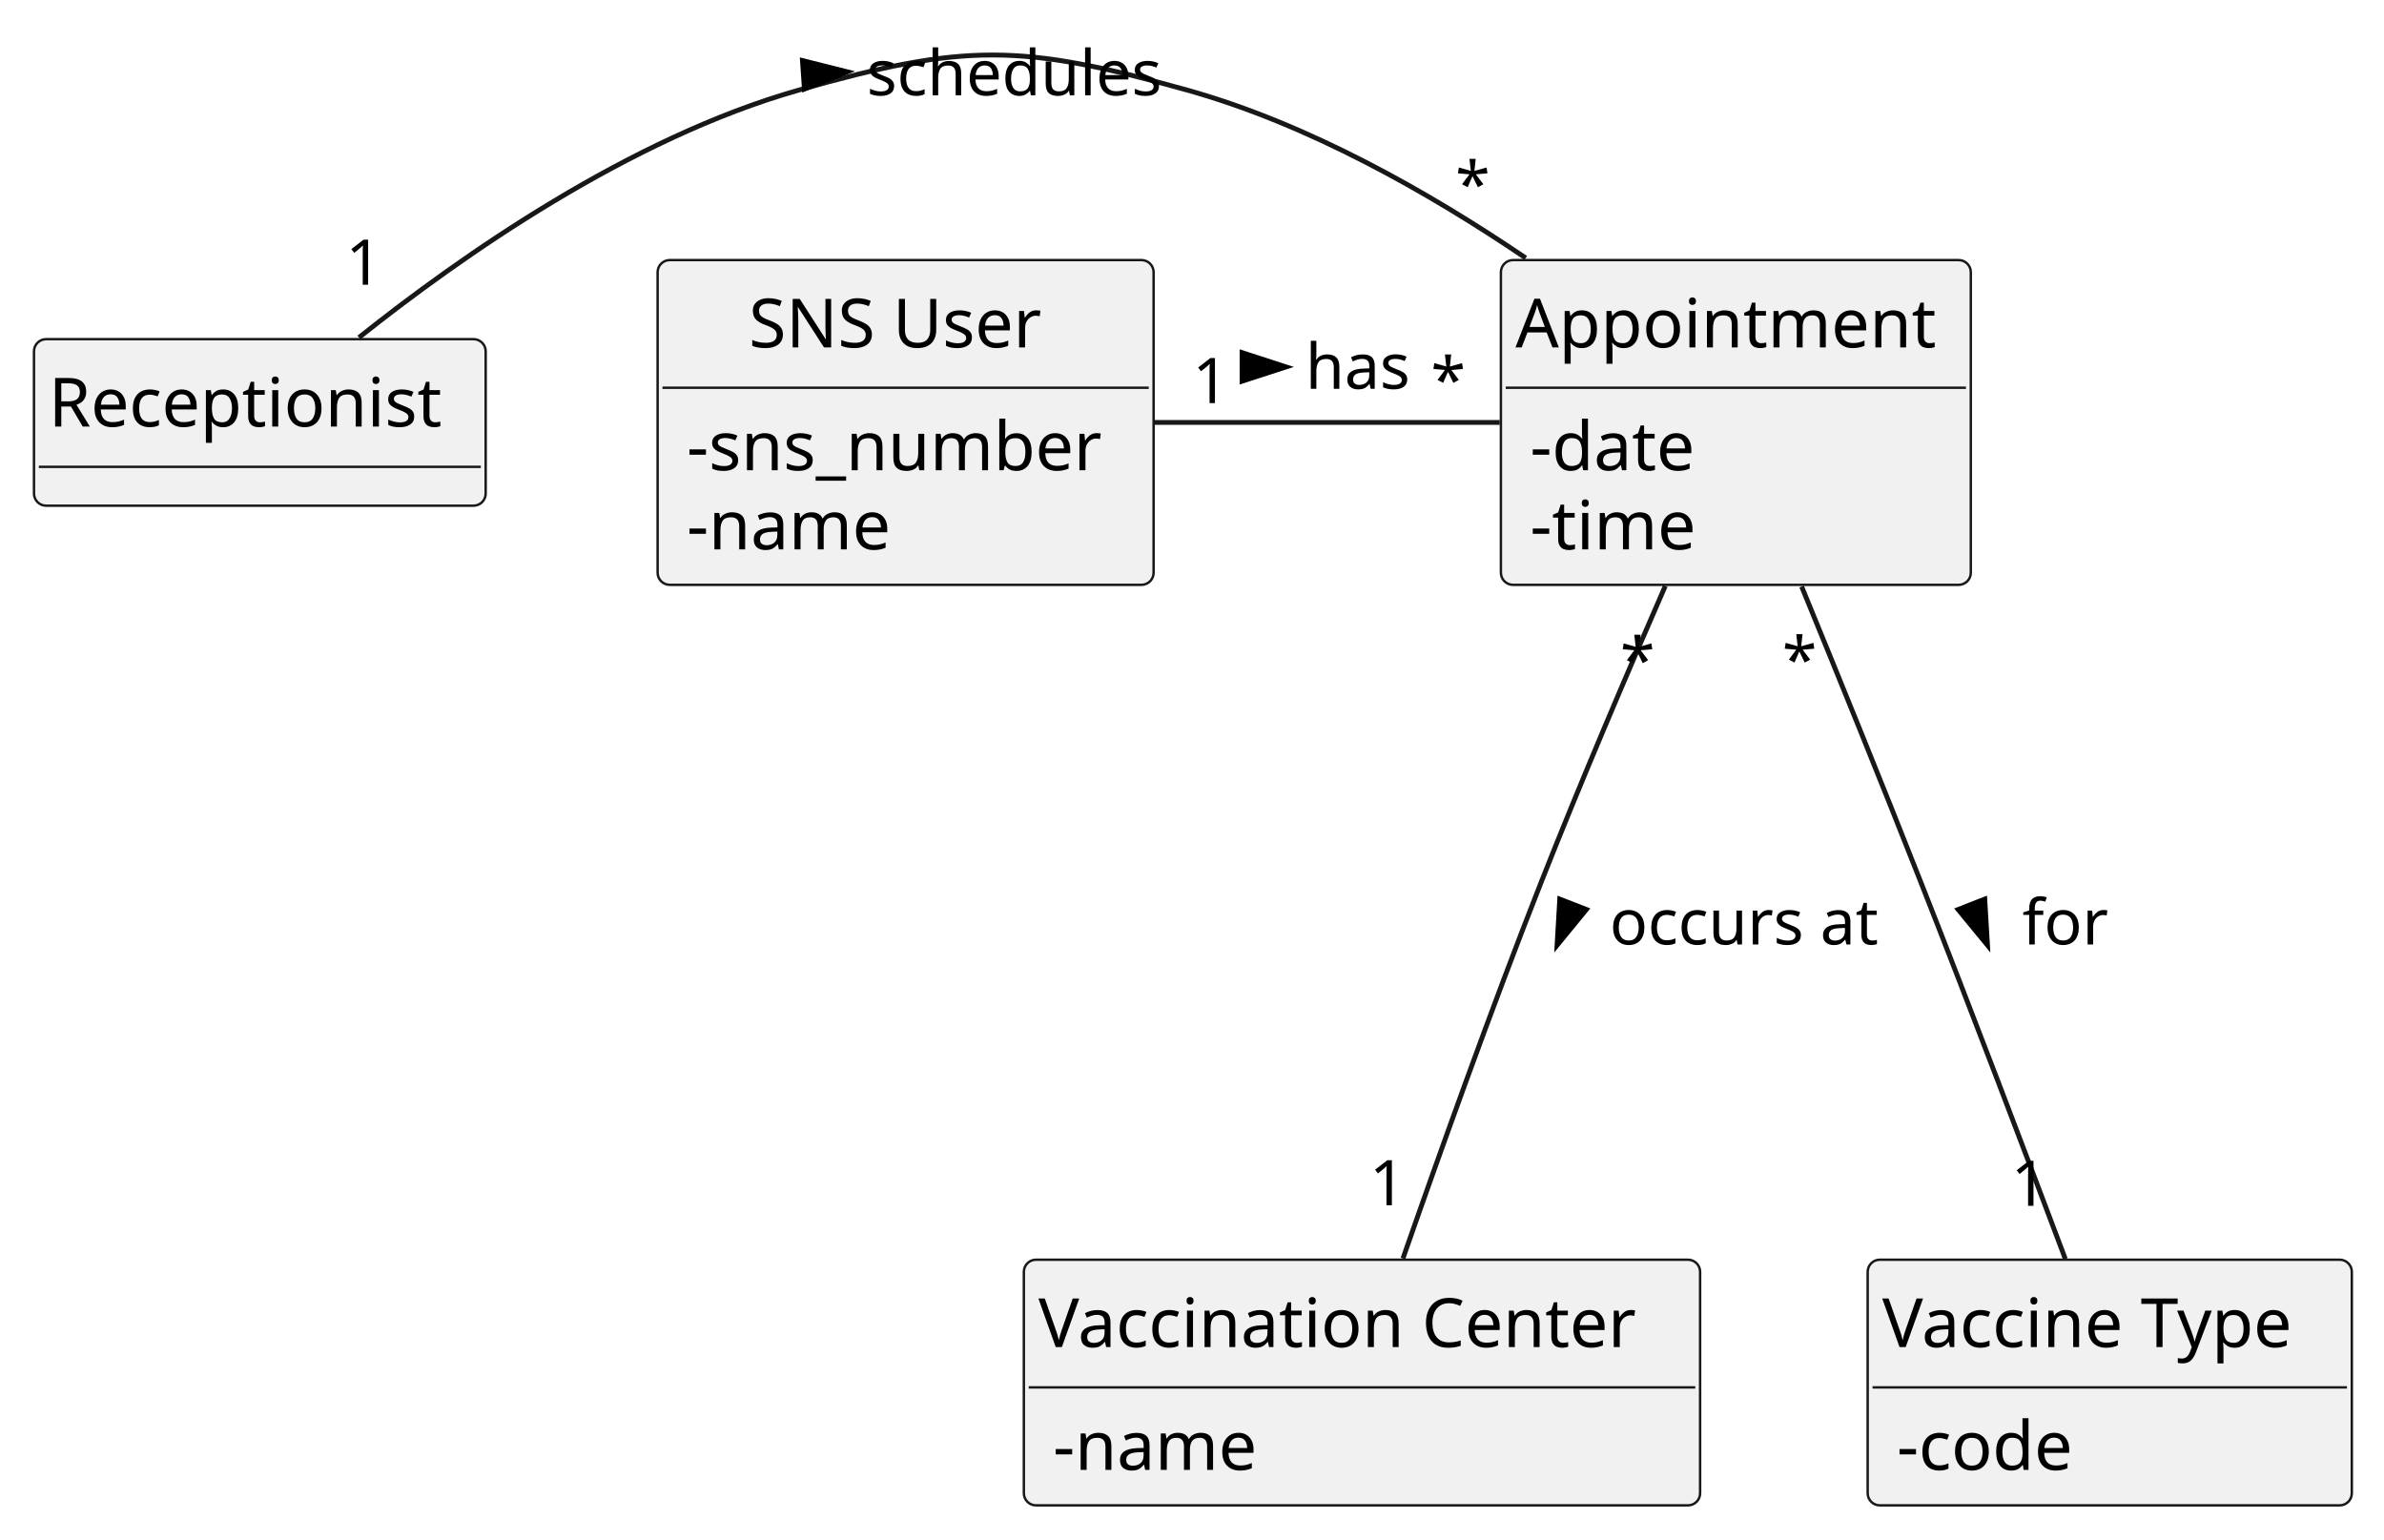
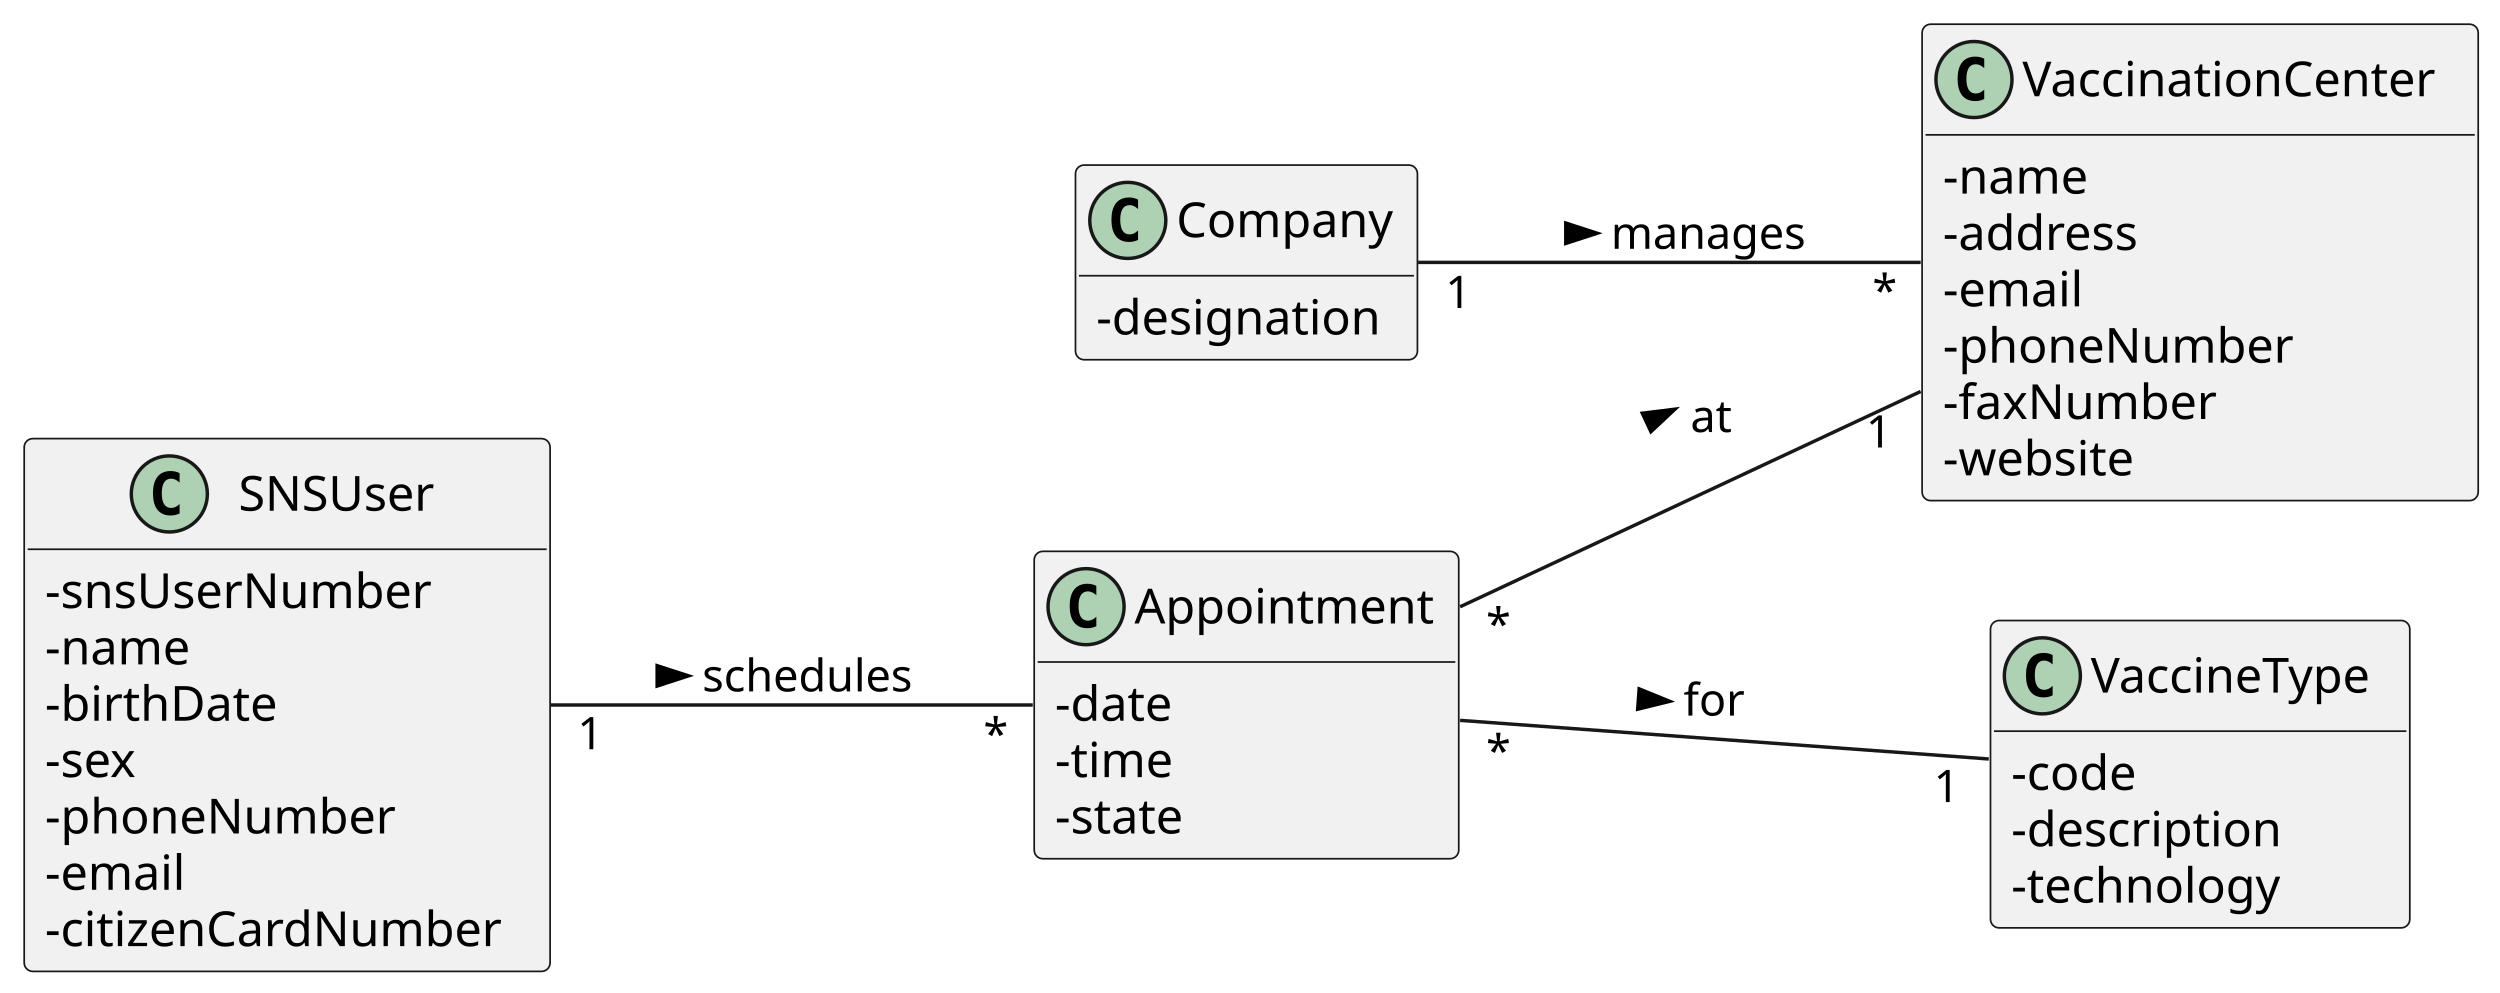
- <svg xmlns="http://www.w3.org/2000/svg" contentStyleType="text/css" data-diagram-type="CLASS" height="317px" preserveAspectRatio="none" style="width:491px;height:317px;background:#FFFFFF;" version="1.1" viewBox="0 0 491 317" width="491px" zoomAndPan="magnify">
+ <svg xmlns="http://www.w3.org/2000/svg" contentStyleType="text/css" data-diagram-type="CLASS" height="287px" preserveAspectRatio="none" style="width:723px;height:287px;background:#FFFFFF;" version="1.1" viewBox="0 0 723 287" width="723px" zoomAndPan="magnify">
  <defs />
  <g>
-     <g class="entity" data-qualified-name="Receptionist" data-source-line="5" id="ent0002">
-       <rect fill="#F1F1F1" height="34.297" rx="2.5" ry="2.5" style="stroke:#181818;stroke-width:0.5;" width="93.028" x="7" y="69.856" />
-       <text fill="#000000" font-family="sans-serif" font-size="14" lengthAdjust="spacing" textLength="87.028" x="10" y="87.851">Receptionist</text>
-       <line style="stroke:#181818;stroke-width:0.5;" x1="8" x2="99.028" y1="96.153" y2="96.153" />
+     <g class="entity" data-qualified-name="Company" data-source-line="5" id="ent0002">
+       <rect fill="#F1F1F1" height="56.297" rx="2.5" ry="2.5" style="stroke:#181818;stroke-width:0.5;" width="98.892" x="311.03" y="47.74" />
+       <ellipse cx="326.16" cy="63.74" fill="#ADD1B2" rx="11" ry="11" style="stroke:#181818;stroke-width:1;" />
+       <path d="M329.129,69.381 Q328.551,69.677 327.91,69.818 Q327.269,69.974 326.566,69.974 Q324.066,69.974 322.738,68.334 Q321.426,66.677 321.426,63.553 Q321.426,60.428 322.738,58.771 Q324.066,57.115 326.566,57.115 Q327.269,57.115 327.91,57.271 Q328.566,57.428 329.129,57.724 L329.129,60.443 Q328.504,59.865 327.91,59.599 Q327.316,59.318 326.691,59.318 Q325.348,59.318 324.66,60.396 Q323.973,61.459 323.973,63.553 Q323.973,65.646 324.66,66.724 Q325.348,67.787 326.691,67.787 Q327.316,67.787 327.91,67.521 Q328.504,67.24 329.129,66.662 L329.129,69.381 Z " fill="#000000" />
+       <text fill="#000000" font-family="sans-serif" font-size="14" lengthAdjust="spacing" textLength="66.603" x="340.189" y="68.587">Company</text>
+       <line style="stroke:#181818;stroke-width:0.5;" x1="312.03" x2="408.922" y1="79.74" y2="79.74" />
+       <text fill="#000000" font-family="sans-serif" font-size="14" lengthAdjust="spacing" textLength="86.892" x="317.03" y="96.735">-designation</text>
    </g>
-     <g class="entity" data-qualified-name="SNS User" data-source-line="8" id="ent0003">
-       <rect fill="#F1F1F1" height="66.891" rx="2.5" ry="2.5" style="stroke:#181818;stroke-width:0.5;" width="102.152" x="135.44" y="53.566" />
-       <text fill="#000000" font-family="sans-serif" font-size="14" lengthAdjust="spacing" textLength="64.606" x="154.213" y="71.561">SNS User</text>
-       <line style="stroke:#181818;stroke-width:0.5;" x1="136.44" x2="236.592" y1="79.863" y2="79.863" />
-       <text fill="#000000" font-family="sans-serif" font-size="14" lengthAdjust="spacing" textLength="90.152" x="141.44" y="96.858">-sns_number</text>
-       <text fill="#000000" font-family="sans-serif" font-size="14" lengthAdjust="spacing" textLength="44.755" x="141.44" y="113.155">-name</text>
+     <g class="entity" data-qualified-name="SNSUser" data-source-line="9" id="ent0003">
+       <rect fill="#F1F1F1" height="154.078" rx="2.5" ry="2.5" style="stroke:#181818;stroke-width:0.5;" width="152.089" x="7" y="126.85" />
+       <ellipse cx="48.97" cy="142.85" fill="#ADD1B2" rx="11" ry="11" style="stroke:#181818;stroke-width:1;" />
+       <path d="M51.938,148.491 Q51.36,148.787 50.72,148.928 Q50.079,149.084 49.376,149.084 Q46.876,149.084 45.548,147.444 Q44.235,145.787 44.235,142.662 Q44.235,139.537 45.548,137.881 Q46.876,136.225 49.376,136.225 Q50.079,136.225 50.72,136.381 Q51.376,136.537 51.938,136.834 L51.938,139.553 Q51.313,138.975 50.72,138.709 Q50.126,138.428 49.501,138.428 Q48.157,138.428 47.47,139.506 Q46.782,140.569 46.782,142.662 Q46.782,144.756 47.47,145.834 Q48.157,146.897 49.501,146.897 Q50.126,146.897 50.72,146.631 Q51.313,146.35 51.938,145.772 L51.938,148.491 Z " fill="#000000" />
+       <text fill="#000000" font-family="sans-serif" font-size="14" lengthAdjust="spacing" textLength="60.156" x="68.963" y="147.697">SNSUser</text>
+       <line style="stroke:#181818;stroke-width:0.5;" x1="8" x2="158.089" y1="158.85" y2="158.85" />
+       <text fill="#000000" font-family="sans-serif" font-size="14" lengthAdjust="spacing" textLength="116.662" x="13" y="175.845">-snsUserNumber</text>
+       <text fill="#000000" font-family="sans-serif" font-size="14" lengthAdjust="spacing" textLength="44.755" x="13" y="192.142">-name</text>
+       <text fill="#000000" font-family="sans-serif" font-size="14" lengthAdjust="spacing" textLength="71.408" x="13" y="208.439">-birthDate</text>
+       <text fill="#000000" font-family="sans-serif" font-size="14" lengthAdjust="spacing" textLength="29.244" x="13" y="224.736">-sex</text>
+       <text fill="#000000" font-family="sans-serif" font-size="14" lengthAdjust="spacing" textLength="105.103" x="13" y="241.033">-phoneNumber</text>
+       <text fill="#000000" font-family="sans-serif" font-size="14" lengthAdjust="spacing" textLength="43.661" x="13" y="257.329">-email</text>
+       <text fill="#000000" font-family="sans-serif" font-size="14" lengthAdjust="spacing" textLength="140.089" x="13" y="273.626">-citizenCardNumber</text>
    </g>
-     <g class="entity" data-qualified-name="Vaccination Center" data-source-line="13" id="ent0004">
-       <rect fill="#F1F1F1" height="50.594" rx="2.5" ry="2.5" style="stroke:#181818;stroke-width:0.5;" width="139.28" x="210.87" y="259.456" />
-       <text fill="#000000" font-family="sans-serif" font-size="14" lengthAdjust="spacing" textLength="133.28" x="213.87" y="277.451">Vaccination Center</text>
-       <line style="stroke:#181818;stroke-width:0.5;" x1="211.87" x2="349.15" y1="285.753" y2="285.753" />
-       <text fill="#000000" font-family="sans-serif" font-size="14" lengthAdjust="spacing" textLength="44.755" x="216.87" y="302.748">-name</text>
+     <g class="entity" data-qualified-name="VaccinationCenter" data-source-line="19" id="ent0004">
+       <rect fill="#F1F1F1" height="137.781" rx="2.5" ry="2.5" style="stroke:#181818;stroke-width:0.5;" width="160.83" x="555.87" y="7" />
+       <ellipse cx="570.87" cy="23" fill="#ADD1B2" rx="11" ry="11" style="stroke:#181818;stroke-width:1;" />
+       <path d="M573.839,28.641 Q573.261,28.938 572.62,29.078 Q571.979,29.234 571.276,29.234 Q568.776,29.234 567.448,27.594 Q566.136,25.938 566.136,22.812 Q566.136,19.688 567.448,18.031 Q568.776,16.375 571.276,16.375 Q571.979,16.375 572.62,16.531 Q573.276,16.688 573.839,16.984 L573.839,19.703 Q573.214,19.125 572.62,18.859 Q572.026,18.578 571.401,18.578 Q570.058,18.578 569.37,19.656 Q568.683,20.719 568.683,22.812 Q568.683,24.906 569.37,25.984 Q570.058,27.047 571.401,27.047 Q572.026,27.047 572.62,26.781 Q573.214,26.5 573.839,25.922 L573.839,28.641 Z " fill="#000000" />
+       <text fill="#000000" font-family="sans-serif" font-size="14" lengthAdjust="spacing" textLength="128.83" x="584.87" y="27.847">VaccinationCenter</text>
+       <line style="stroke:#181818;stroke-width:0.5;" x1="556.87" x2="715.7" y1="39" y2="39" />
+       <text fill="#000000" font-family="sans-serif" font-size="14" lengthAdjust="spacing" textLength="44.755" x="561.87" y="55.995">-name</text>
+       <text fill="#000000" font-family="sans-serif" font-size="14" lengthAdjust="spacing" textLength="60.361" x="561.87" y="72.292">-address</text>
+       <text fill="#000000" font-family="sans-serif" font-size="14" lengthAdjust="spacing" textLength="43.661" x="561.87" y="88.589">-email</text>
+       <text fill="#000000" font-family="sans-serif" font-size="14" lengthAdjust="spacing" textLength="105.103" x="561.87" y="104.886">-phoneNumber</text>
+       <text fill="#000000" font-family="sans-serif" font-size="14" lengthAdjust="spacing" textLength="83.084" x="561.87" y="121.183">-faxNumber</text>
+       <text fill="#000000" font-family="sans-serif" font-size="14" lengthAdjust="spacing" textLength="59.288" x="561.87" y="137.48">-website</text>
    </g>
-     <g class="entity" data-qualified-name="Appointment" data-source-line="17" id="ent0005">
-       <rect fill="#F1F1F1" height="66.891" rx="2.5" ry="2.5" style="stroke:#181818;stroke-width:0.5;" width="96.781" x="309.12" y="53.566" />
-       <text fill="#000000" font-family="sans-serif" font-size="14" lengthAdjust="spacing" textLength="90.781" x="312.12" y="71.561">Appointment</text>
-       <line style="stroke:#181818;stroke-width:0.5;" x1="310.12" x2="404.901" y1="79.863" y2="79.863" />
-       <text fill="#000000" font-family="sans-serif" font-size="14" lengthAdjust="spacing" textLength="36.62" x="315.12" y="96.858">-date</text>
-       <text fill="#000000" font-family="sans-serif" font-size="14" lengthAdjust="spacing" textLength="36.682" x="315.12" y="113.155">-time</text>
+     <g class="entity" data-qualified-name="VaccineType" data-source-line="28" id="ent0005">
+       <rect fill="#F1F1F1" height="88.891" rx="2.5" ry="2.5" style="stroke:#181818;stroke-width:0.5;" width="121.264" x="575.65" y="179.45" />
+       <ellipse cx="590.65" cy="195.45" fill="#ADD1B2" rx="11" ry="11" style="stroke:#181818;stroke-width:1;" />
+       <path d="M593.619,201.091 Q593.041,201.387 592.4,201.528 Q591.759,201.684 591.056,201.684 Q588.556,201.684 587.228,200.044 Q585.916,198.387 585.916,195.262 Q585.916,192.137 587.228,190.481 Q588.556,188.825 591.056,188.825 Q591.759,188.825 592.4,188.981 Q593.056,189.137 593.619,189.434 L593.619,192.153 Q592.994,191.575 592.4,191.309 Q591.806,191.028 591.181,191.028 Q589.837,191.028 589.15,192.106 Q588.462,193.169 588.462,195.262 Q588.462,197.356 589.15,198.434 Q589.837,199.497 591.181,199.497 Q591.806,199.497 592.4,199.231 Q592.994,198.95 593.619,198.372 L593.619,201.091 Z " fill="#000000" />
+       <text fill="#000000" font-family="sans-serif" font-size="14" lengthAdjust="spacing" textLength="89.264" x="604.65" y="200.297">VaccineType</text>
+       <line style="stroke:#181818;stroke-width:0.5;" x1="576.65" x2="695.914" y1="211.45" y2="211.45" />
+       <text fill="#000000" font-family="sans-serif" font-size="14" lengthAdjust="spacing" textLength="38.815" x="581.65" y="228.445">-code</text>
+       <text fill="#000000" font-family="sans-serif" font-size="14" lengthAdjust="spacing" textLength="82.893" x="581.65" y="244.742">-description</text>
+       <text fill="#000000" font-family="sans-serif" font-size="14" lengthAdjust="spacing" textLength="82.79" x="581.65" y="261.039">-technology</text>
    </g>
-     <g class="entity" data-qualified-name="Vaccine Type" data-source-line="22" id="ent0006">
-       <rect fill="#F1F1F1" height="50.594" rx="2.5" ry="2.5" style="stroke:#181818;stroke-width:0.5;" width="99.714" x="384.66" y="259.456" />
-       <text fill="#000000" font-family="sans-serif" font-size="14" lengthAdjust="spacing" textLength="93.714" x="387.66" y="277.451">Vaccine Type</text>
-       <line style="stroke:#181818;stroke-width:0.5;" x1="385.66" x2="483.374" y1="285.753" y2="285.753" />
-       <text fill="#000000" font-family="sans-serif" font-size="14" lengthAdjust="spacing" textLength="38.815" x="390.66" y="302.748">-code</text>
+     <g class="entity" data-qualified-name="Appointment" data-source-line="34" id="ent0006">
+       <rect fill="#F1F1F1" height="88.891" rx="2.5" ry="2.5" style="stroke:#181818;stroke-width:0.5;" width="122.781" x="299.09" y="159.45" />
+       <ellipse cx="314.09" cy="175.45" fill="#ADD1B2" rx="11" ry="11" style="stroke:#181818;stroke-width:1;" />
+       <path d="M317.059,181.091 Q316.481,181.387 315.84,181.528 Q315.199,181.684 314.496,181.684 Q311.996,181.684 310.668,180.044 Q309.356,178.387 309.356,175.262 Q309.356,172.137 310.668,170.481 Q311.996,168.825 314.496,168.825 Q315.199,168.825 315.84,168.981 Q316.496,169.137 317.059,169.434 L317.059,172.153 Q316.434,171.575 315.84,171.309 Q315.246,171.028 314.621,171.028 Q313.277,171.028 312.59,172.106 Q311.902,173.169 311.902,175.262 Q311.902,177.356 312.59,178.434 Q313.277,179.497 314.621,179.497 Q315.246,179.497 315.84,179.231 Q316.434,178.95 317.059,178.372 L317.059,181.091 Z " fill="#000000" />
+       <text fill="#000000" font-family="sans-serif" font-size="14" lengthAdjust="spacing" textLength="90.781" x="328.09" y="180.297">Appointment</text>
+       <line style="stroke:#181818;stroke-width:0.5;" x1="300.09" x2="420.871" y1="191.45" y2="191.45" />
+       <text fill="#000000" font-family="sans-serif" font-size="14" lengthAdjust="spacing" textLength="36.62" x="305.09" y="208.445">-date</text>
+       <text fill="#000000" font-family="sans-serif" font-size="14" lengthAdjust="spacing" textLength="36.682" x="305.09" y="224.742">-time</text>
+       <text fill="#000000" font-family="sans-serif" font-size="14" lengthAdjust="spacing" textLength="40.517" x="305.09" y="241.039">-state</text>
    </g>
-     <g class="link" data-entity-1="ent0002" data-entity-2="ent0005" data-link-type="association" data-source-line="26" id="lnk7">
-       <path codeLine="26" d="M73.93,69.516 C95.02,52.706 129.66,28.436 164.51,18.556 C198.72,8.856 210.27,8.986 244.51,18.556 C269.37,25.496 294.2,39.556 314.23,53.136" fill="none" id="Receptionist-Appointment" style="stroke:#181818;stroke-width:1;" />
-       <polygon fill="#000000" points="174.498,14.792,165.274,12.475,165.674,18.34,174.498,14.792" style="stroke:#000000;stroke-width:1;" />
-       <text fill="#000000" font-family="sans-serif" font-size="13" lengthAdjust="spacing" textLength="65.032" x="178.51" y="19.633">schedules</text>
-       <text fill="#000000" font-family="sans-serif" font-size="13" lengthAdjust="spacing" textLength="8.271" x="71.206" y="58.639">1</text>
-       <text fill="#000000" font-family="sans-serif" font-size="13" lengthAdjust="spacing" textLength="6.5" x="299.743" y="42.587">*</text>
+     <g class="link" data-entity-1="ent0002" data-entity-2="ent0004" data-link-type="association" data-source-line="41" id="lnk7">
+       <path codeLine="41" d="M410.11,75.89 C450.38,75.89 508.4,75.89 555.46,75.89" fill="none" id="Company-VaccinationCenter" style="stroke:#181818;stroke-width:1;" />
+       <polygon fill="#000000" points="461.87,67.456,452.825,64.517,452.825,70.395,461.87,67.456" style="stroke:#000000;stroke-width:1;" />
+       <text fill="#000000" font-family="sans-serif" font-size="13" lengthAdjust="spacing" textLength="59.858" x="465.87" y="71.957">manages</text>
+       <text fill="#000000" font-family="sans-serif" font-size="13" lengthAdjust="spacing" textLength="8.271" x="418.007" y="89.068">1</text>
+       <text fill="#000000" font-family="sans-serif" font-size="13" lengthAdjust="spacing" textLength="6.5" x="541.494" y="88.678">*</text>
    </g>
-     <g class="link" data-entity-1="ent0003" data-entity-2="ent0005" data-link-type="association" data-source-line="27" id="lnk8">
-       <path codeLine="27" d="M237.82,87.006 C260.35,87.006 286.67,87.006 308.88,87.006" fill="none" id="SNS User-Appointment" style="stroke:#181818;stroke-width:1;" />
-       <polygon fill="#000000" points="264.86,75.572,255.815,72.633,255.815,78.511,264.86,75.572" style="stroke:#000000;stroke-width:1;" />
-       <text fill="#000000" font-family="sans-serif" font-size="13" lengthAdjust="spacing" textLength="22.979" x="268.86" y="80.073">has</text>
-       <text fill="#000000" font-family="sans-serif" font-size="13" lengthAdjust="spacing" textLength="8.271" x="245.616" y="83.027">1</text>
-       <text fill="#000000" font-family="sans-serif" font-size="13" lengthAdjust="spacing" textLength="6.5" x="294.691" y="82.887">*</text>
+     <g class="link" data-entity-1="ent0003" data-entity-2="ent0006" data-link-type="association" data-source-line="42" id="lnk8">
+       <path codeLine="42" d="M159.31,203.89 C203.11,203.89 257.61,203.89 298.67,203.89" fill="none" id="SNSUser-Appointment" style="stroke:#181818;stroke-width:1;" />
+       <polygon fill="#000000" points="199.09,195.456,190.045,192.518,190.045,198.395,199.09,195.456" style="stroke:#000000;stroke-width:1;" />
+       <text fill="#000000" font-family="sans-serif" font-size="13" lengthAdjust="spacing" textLength="65.032" x="203.09" y="199.957">schedules</text>
+       <text fill="#000000" font-family="sans-serif" font-size="13" lengthAdjust="spacing" textLength="8.271" x="166.973" y="216.678">1</text>
+       <text fill="#000000" font-family="sans-serif" font-size="13" lengthAdjust="spacing" textLength="6.5" x="284.398" y="216.926">*</text>
    </g>
-     <g class="link" data-entity-1="ent0005" data-entity-2="ent0004" data-link-type="association" data-source-line="28" id="lnk9">
-       <path codeLine="28" d="M342.98,120.686 C335.18,138.536 325.54,161.096 317.51,181.456 C307.12,207.806 296.2,238.396 288.94,259.216" fill="none" id="Appointment-Vaccination Center" style="stroke:#181818;stroke-width:1;" />
-       <polygon fill="#000000" points="320.693,194.68,326.718,187.322,321.242,185.186,320.693,194.68" style="stroke:#000000;stroke-width:1;" />
-       <text fill="#000000" font-family="sans-serif" font-size="13" lengthAdjust="spacing" textLength="59.801" x="331.51" y="194.523">occurs at</text>
-       <text fill="#000000" font-family="sans-serif" font-size="13" lengthAdjust="spacing" textLength="6.5" x="333.686" y="140.614">*</text>
-       <text fill="#000000" font-family="sans-serif" font-size="13" lengthAdjust="spacing" textLength="8.271" x="282.053" y="248.246">1</text>
+     <g class="link" data-entity-1="ent0006" data-entity-2="ent0004" data-link-type="association" data-source-line="43" id="lnk9">
+       <path codeLine="43" d="M422.25,175.48 C461.48,157.14 512.94,133.09 555.45,113.21" fill="none" id="Appointment-VaccinationCenter" style="stroke:#181818;stroke-width:1;" />
+       <polygon fill="#000000" points="484.399,118.339,474.961,119.507,477.45,124.832,484.399,118.339" style="stroke:#000000;stroke-width:1;" />
+       <text fill="#000000" font-family="sans-serif" font-size="13" lengthAdjust="spacing" textLength="13.063" x="488.87" y="124.957">at</text>
+       <text fill="#000000" font-family="sans-serif" font-size="13" lengthAdjust="spacing" textLength="6.5" x="429.768" y="185.136">*</text>
+       <text fill="#000000" font-family="sans-serif" font-size="13" lengthAdjust="spacing" textLength="8.271" x="539.642" y="129.415">1</text>
    </g>
-     <g class="link" data-entity-1="ent0005" data-entity-2="ent0006" data-link-type="association" data-source-line="29" id="lnk10">
-       <path codeLine="29" d="M371.06,120.806 C378.39,138.696 387.56,161.246 395.51,181.456 C405.96,207.976 417.56,238.536 425.37,259.306" fill="none" id="Appointment-Vaccine Type" style="stroke:#181818;stroke-width:1;" />
-       <polygon fill="#000000" points="409.335,194.677,408.769,185.184,403.297,187.329,409.335,194.677" style="stroke:#000000;stroke-width:1;" />
-       <text fill="#000000" font-family="sans-serif" font-size="13" lengthAdjust="spacing" textLength="17.875" x="416.51" y="194.523">for</text>
-       <text fill="#000000" font-family="sans-serif" font-size="13" lengthAdjust="spacing" textLength="6.5" x="367.051" y="140.499">*</text>
-       <text fill="#000000" font-family="sans-serif" font-size="13" lengthAdjust="spacing" textLength="8.271" x="414.199" y="248.358">1</text>
+     <g class="link" data-entity-1="ent0006" data-entity-2="ent0005" data-link-type="association" data-source-line="44" id="lnk10">
+       <path codeLine="44" d="M422.25,208.33 C467.78,211.66 529.78,216.18 575.16,219.5" fill="none" id="Appointment-VaccineType" style="stroke:#181818;stroke-width:1;" />
+       <polygon fill="#000000" points="482.857,202.821,474.05,199.231,473.622,205.093,482.857,202.821" style="stroke:#000000;stroke-width:1;" />
+       <text fill="#000000" font-family="sans-serif" font-size="13" lengthAdjust="spacing" textLength="17.875" x="486.87" y="206.957">for</text>
+       <text fill="#000000" font-family="sans-serif" font-size="13" lengthAdjust="spacing" textLength="6.5" x="429.768" y="221.785">*</text>
+       <text fill="#000000" font-family="sans-serif" font-size="13" lengthAdjust="spacing" textLength="8.271" x="559.24" y="231.953">1</text>
    </g>
  </g>
</svg>
